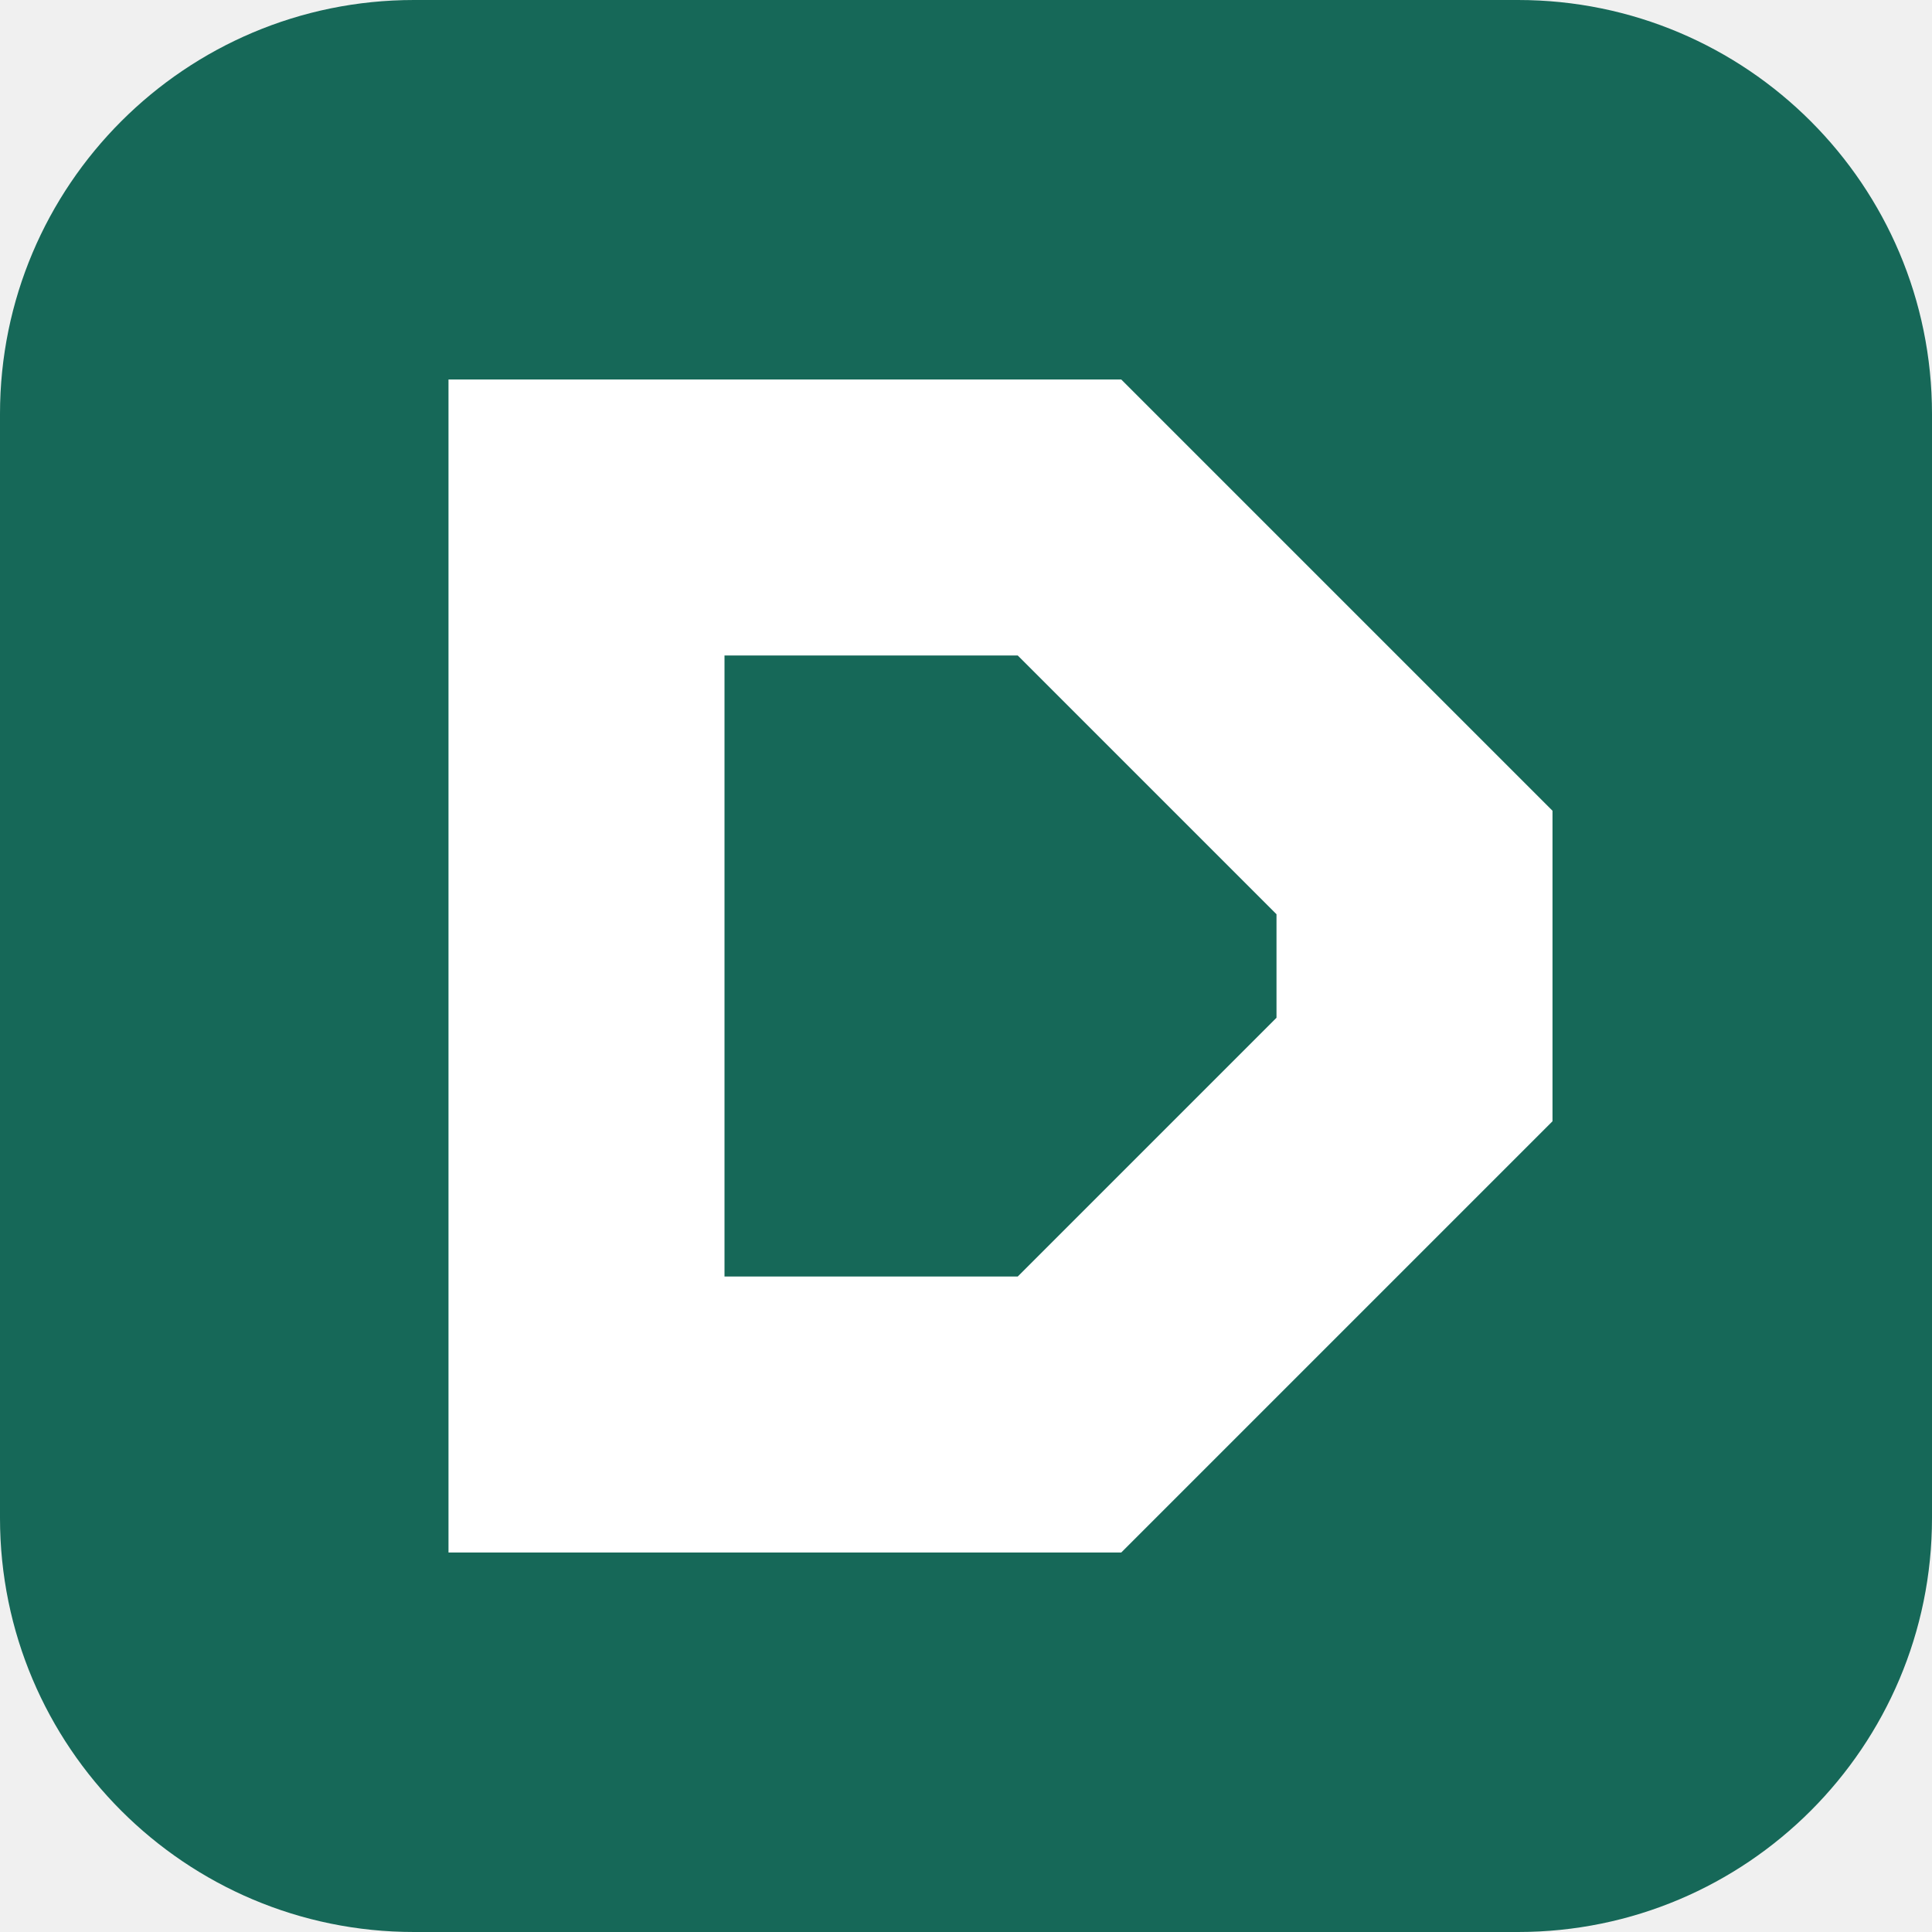
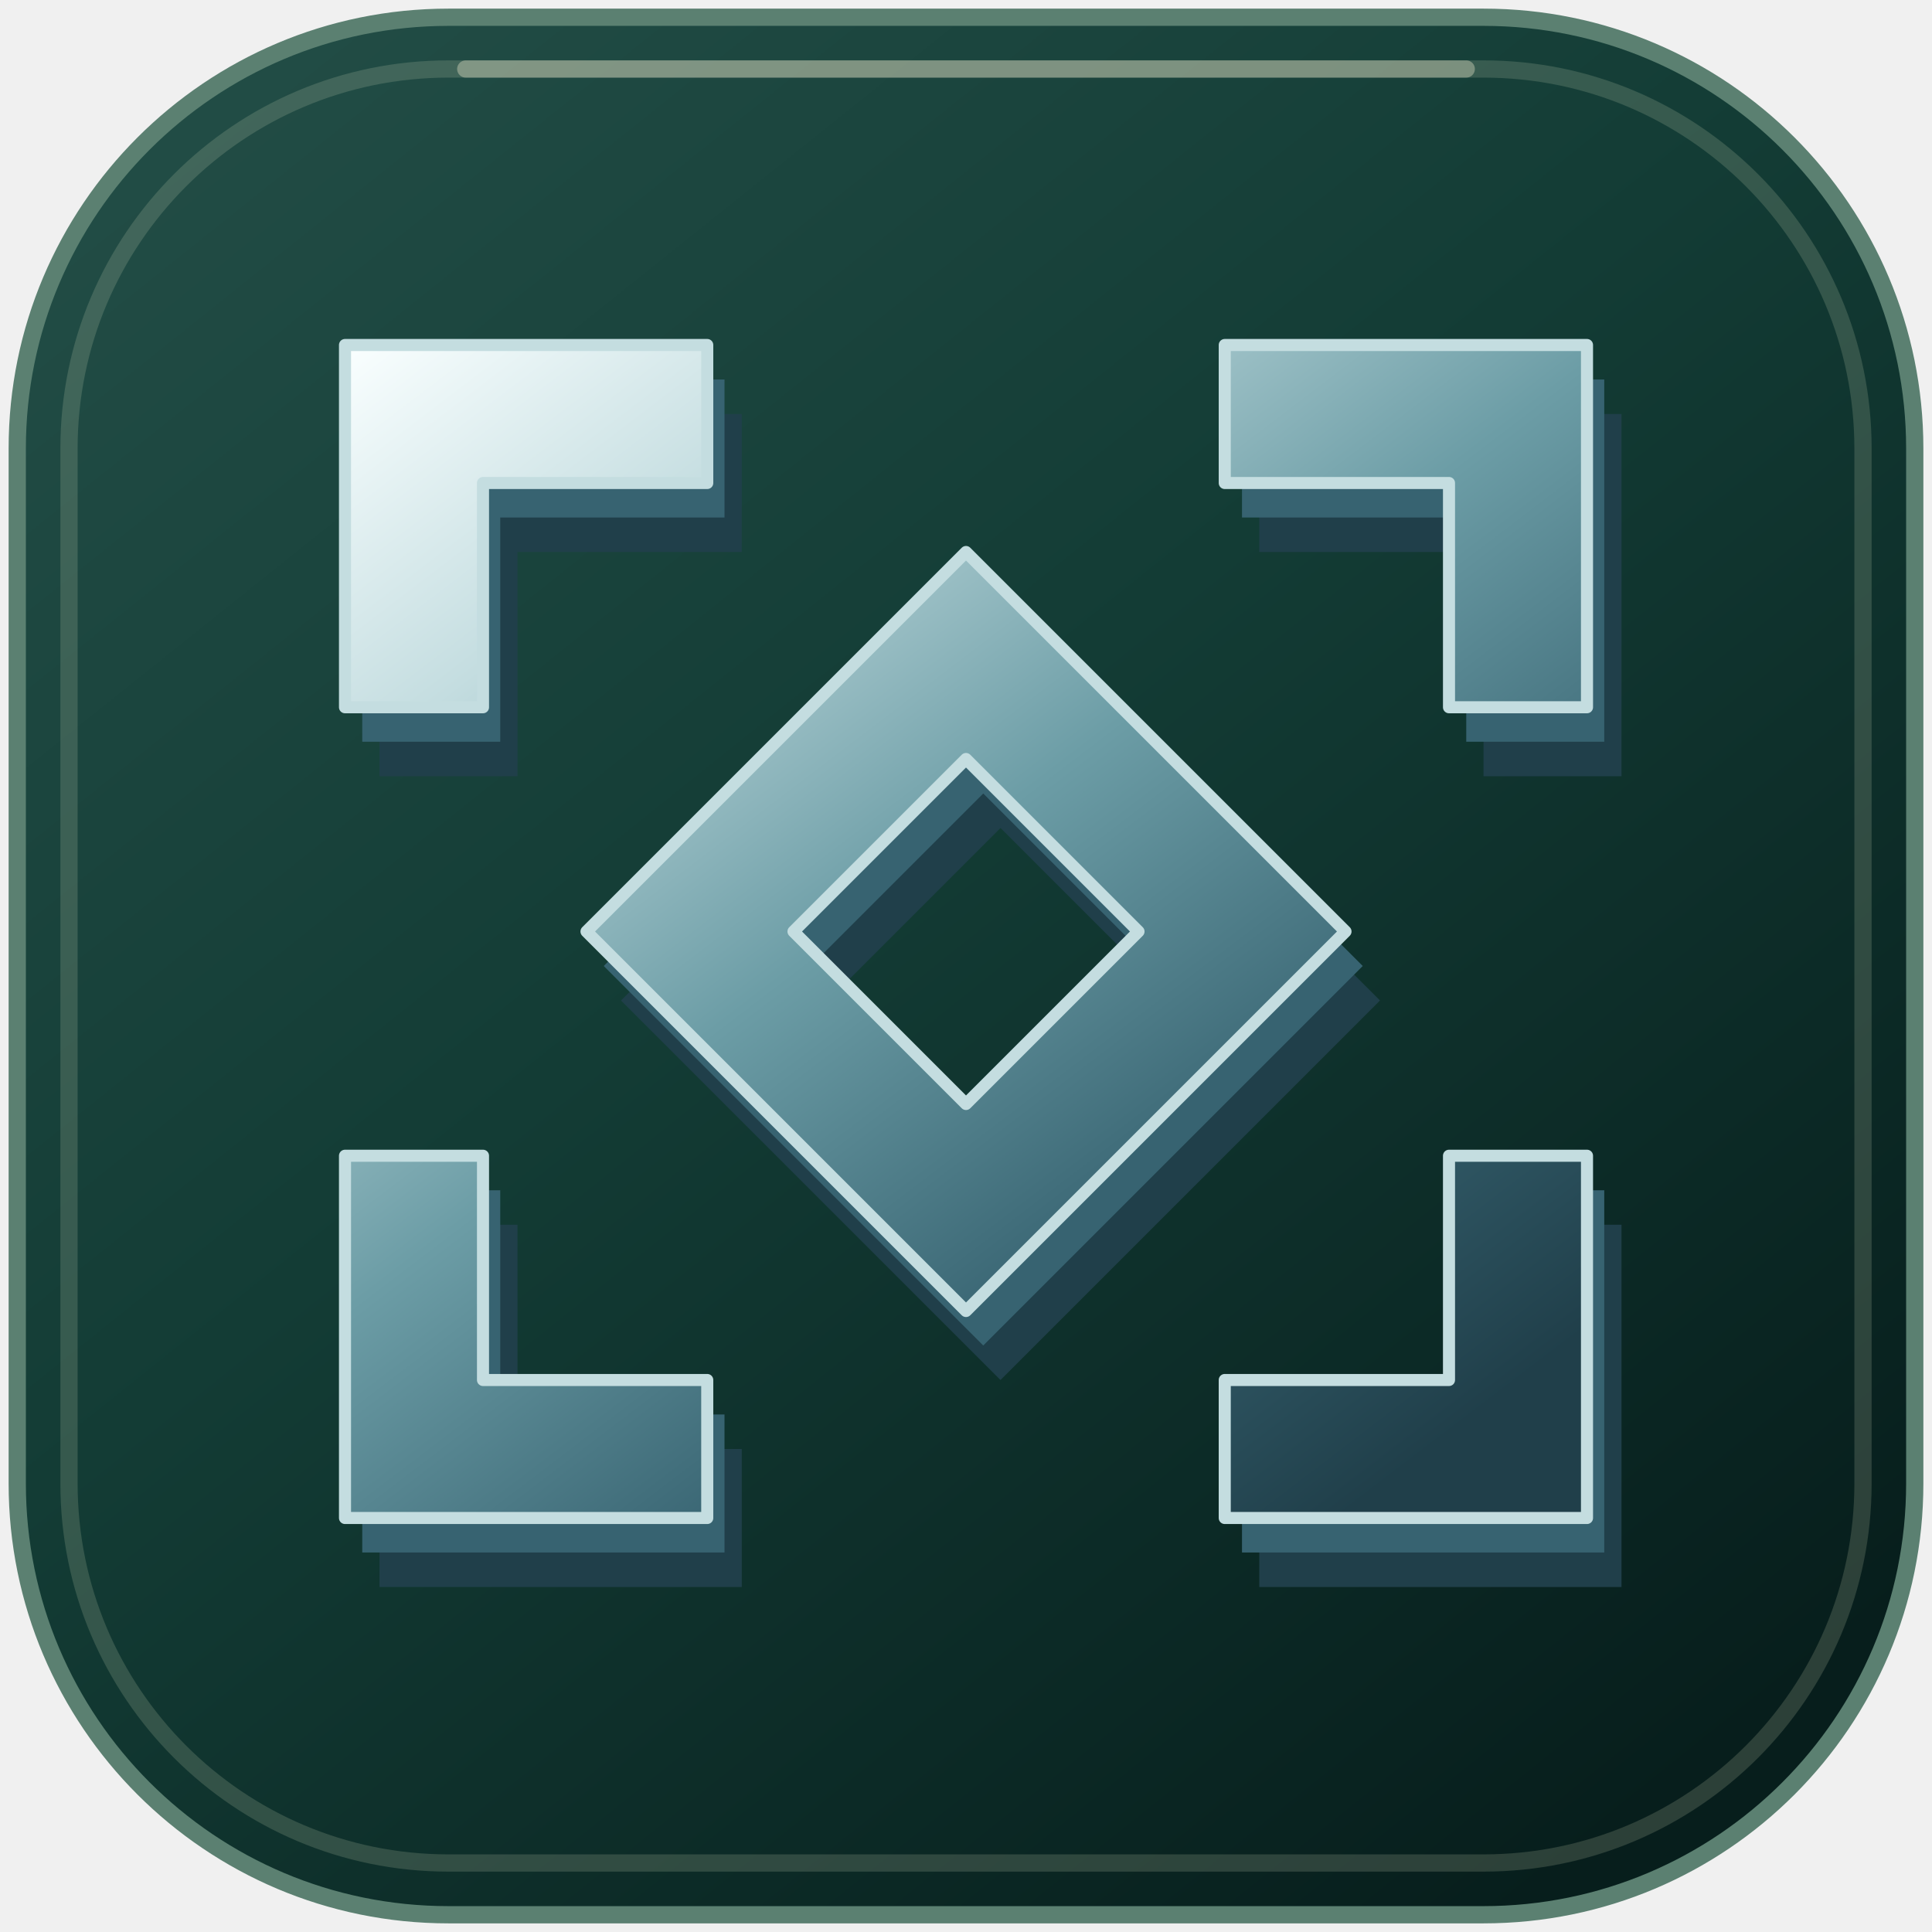
<svg xmlns="http://www.w3.org/2000/svg" viewBox="0 0 112 112" role="img" aria-label="DENTAYA">
-   <rect width="112" height="112" rx="24" fill="#166858" />
-   <g transform="translate(8 8)">
-     <path fill="#FFFFFF" fill-rule="evenodd" d="M18 14H57L82 39V57L57 82H18ZM34 30V66H51L66 51V45L51 30Z" />
+   <defs>
+     <linearGradient id="dy-04-icon-face" x1="0" y1="0" x2=".8" y2="1" gradientUnits="objectBoundingBox">
+       <stop offset="0" stop-color="#FAFFFF" />
+       <stop offset=".22" stop-color="#C4DDE0" />
+       <stop offset=".5" stop-color="#6C9DA6" />
+       <stop offset=".77" stop-color="#376371" />
+       <stop offset="1" stop-color="#203F4A" />
+     </linearGradient>
+     <linearGradient id="dy-04-icon-tile" x2=".8" y2="1">
+       <stop stop-color="#244F48" />
+       <stop offset=".48" stop-color="#133C35" />
+       <stop offset="1" stop-color="#071E1C" />
+     </linearGradient>
+   </defs>
+   <rect x="1" y="1" width="110" height="110" rx="25" fill="url(#dy-04-icon-tile)" stroke="#5B8071" stroke-width="1" />
+   <rect x="4" y="4" width="104" height="104" rx="22" fill="none" stroke="#DFE8C7" stroke-opacity=".17" />
+   <path d="M27 4H85" stroke="#F8F1D3" stroke-opacity=".35" stroke-linecap="round" />
+   <g transform="translate(8 6)">
+     <g data-material="titanium" data-depth="vector">
+       <g transform="translate(2 4)">
+         <path fill="#203F4A" fill-rule="evenodd" d="M12 35V14H33V22H20V35ZM63 14H84V35H76V22H63ZM84 61V82H63V74H76V61ZM33 82H12V61H20V74H33ZM48 26L70 48L48 70L26 48ZM48 38L38 48L48 58L58 48Z" />
+       </g>
+       <g transform="translate(1 2)">
+         <path fill="#376371" fill-rule="evenodd" d="M12 35V14H33V22H20V35ZM63 14H84V35H76V22H63ZM84 61V82H63V74H76V61ZM33 82H12V61H20V74H33ZM48 26L70 48L48 70L26 48ZM48 38L38 48L48 58L58 48Z" />
+       </g>
+       <path fill="url(#dy-04-icon-face)" fill-rule="evenodd" stroke="#C4DDE0" stroke-width="0.7" stroke-linejoin="round" d="M12 35V14H33V22H20V35ZM63 14H84V35H76V22H63ZM84 61V82H63V74H76V61ZM33 82H12V61H20V74H33ZM48 26L70 48L48 70L26 48ZM48 38L38 48L48 58L58 48Z" />
+     </g>
  </g>
</svg>
